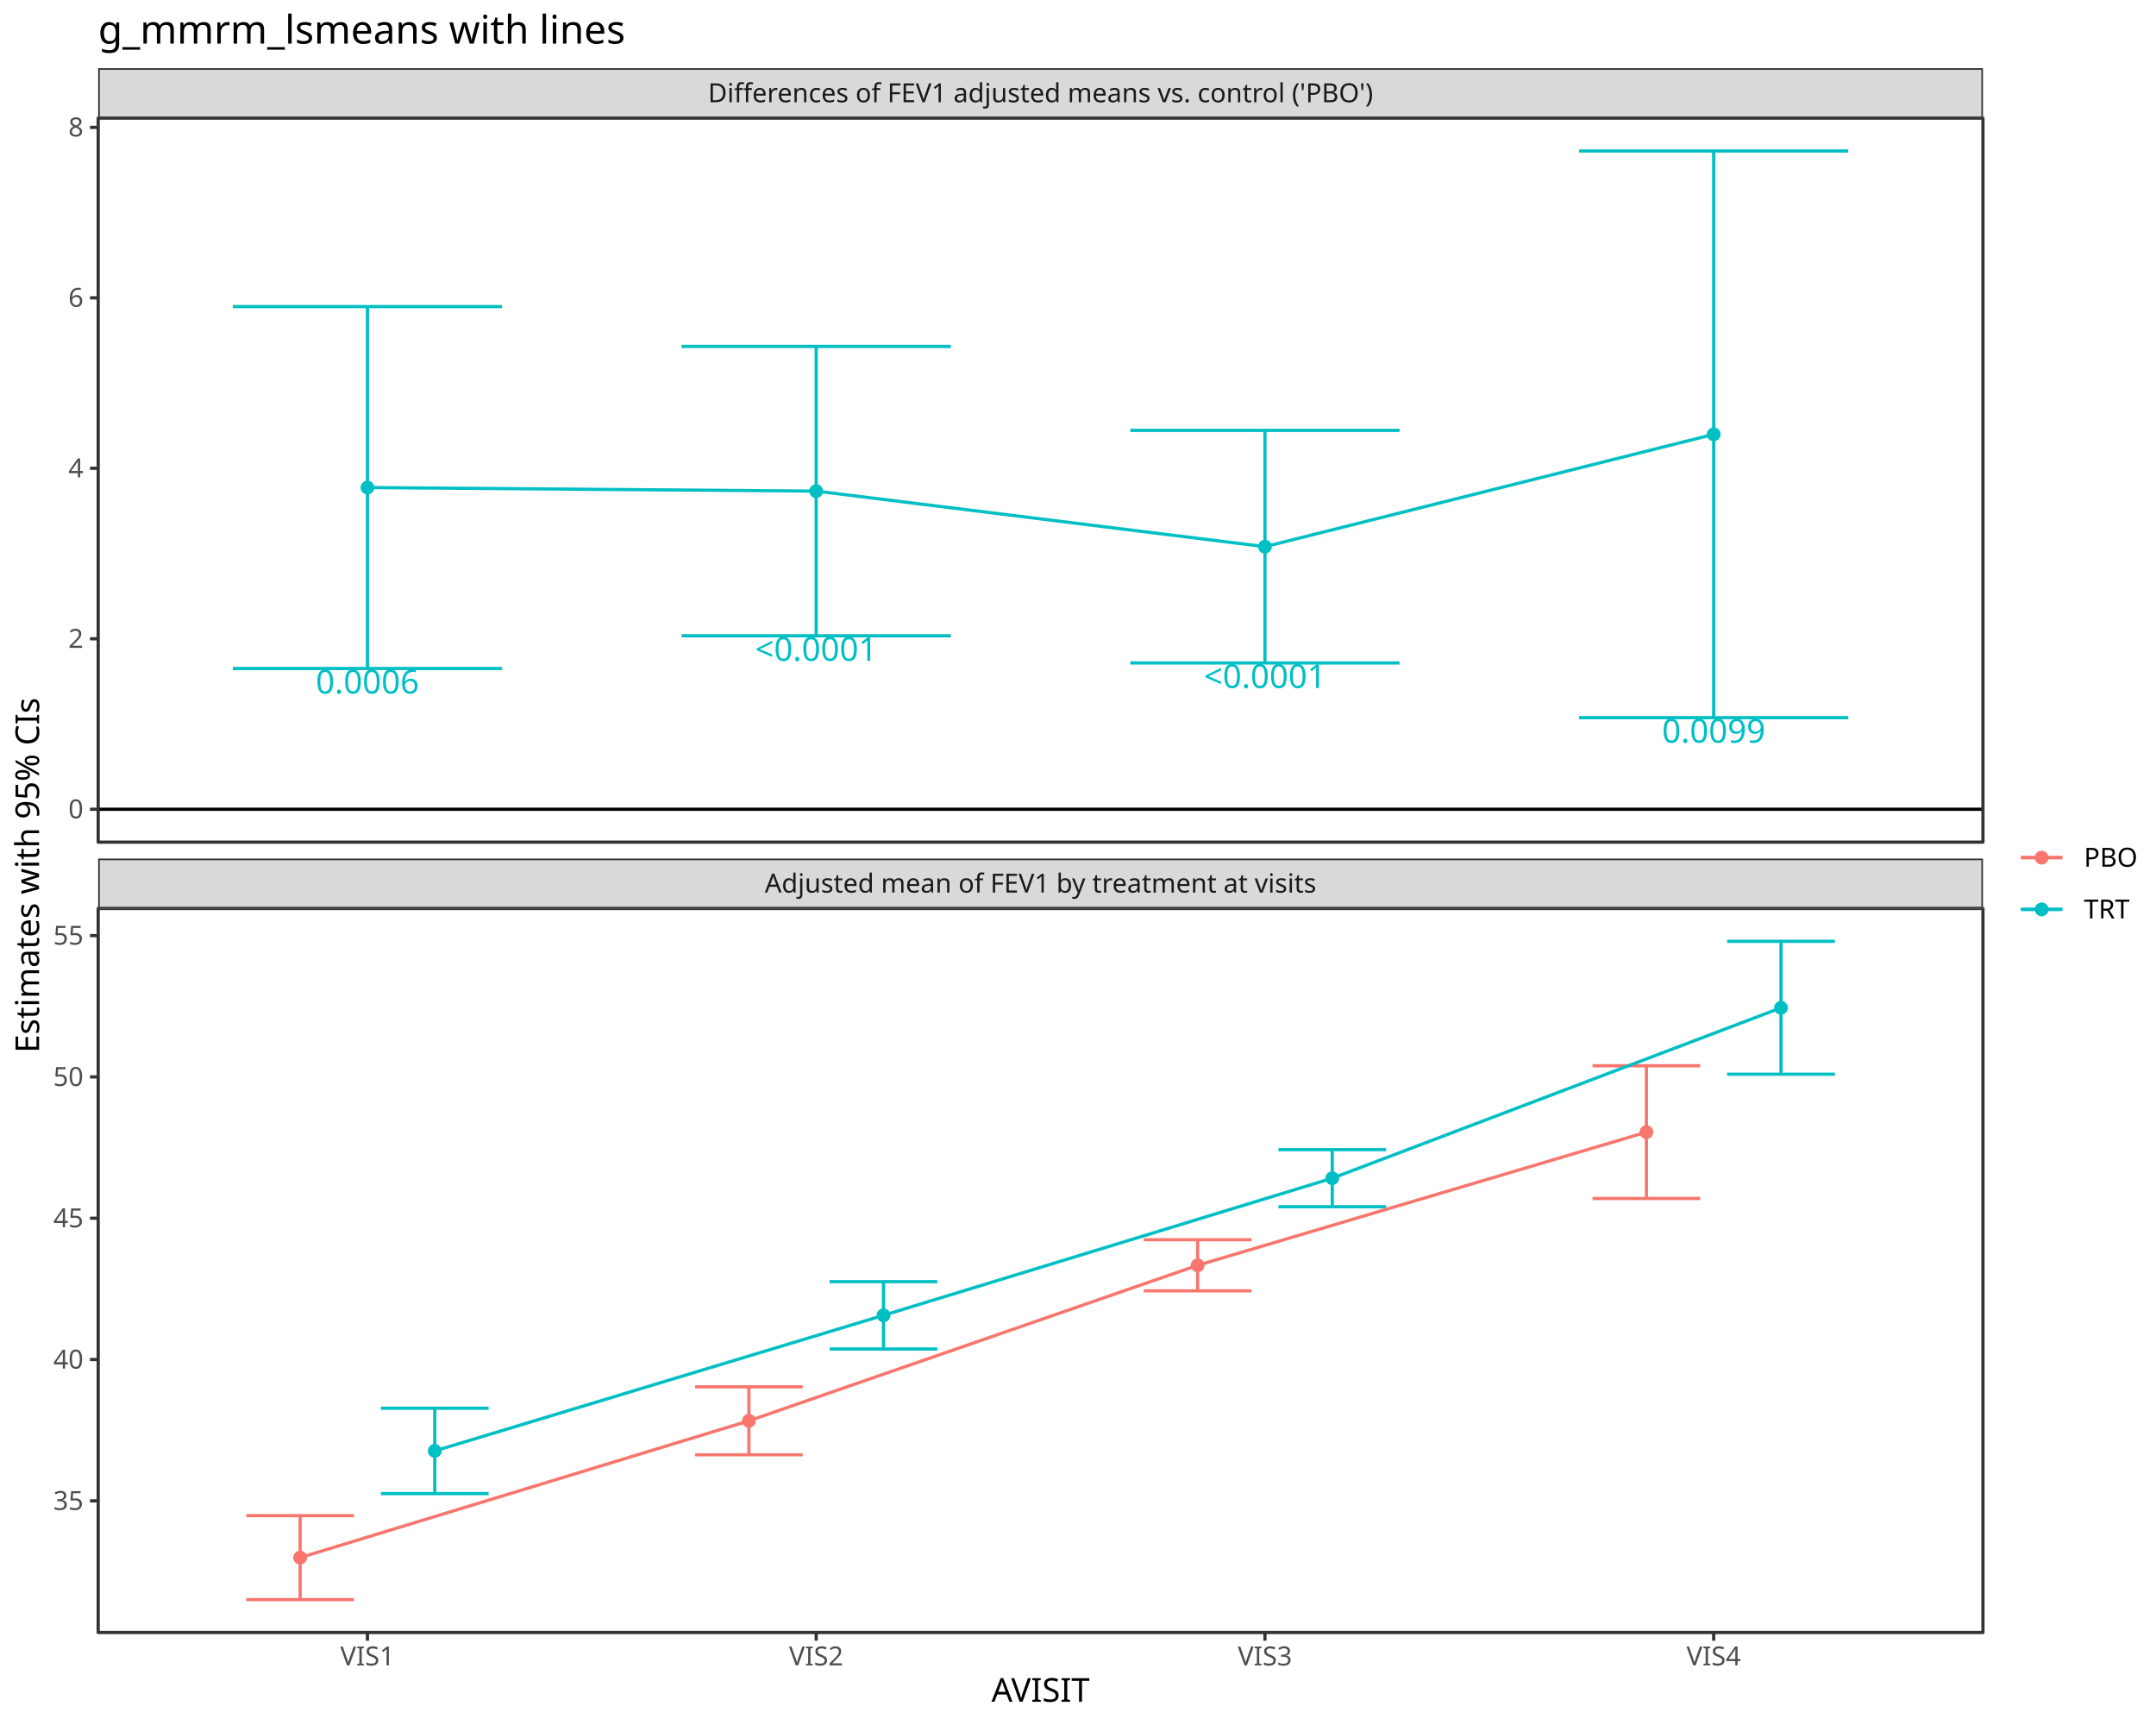
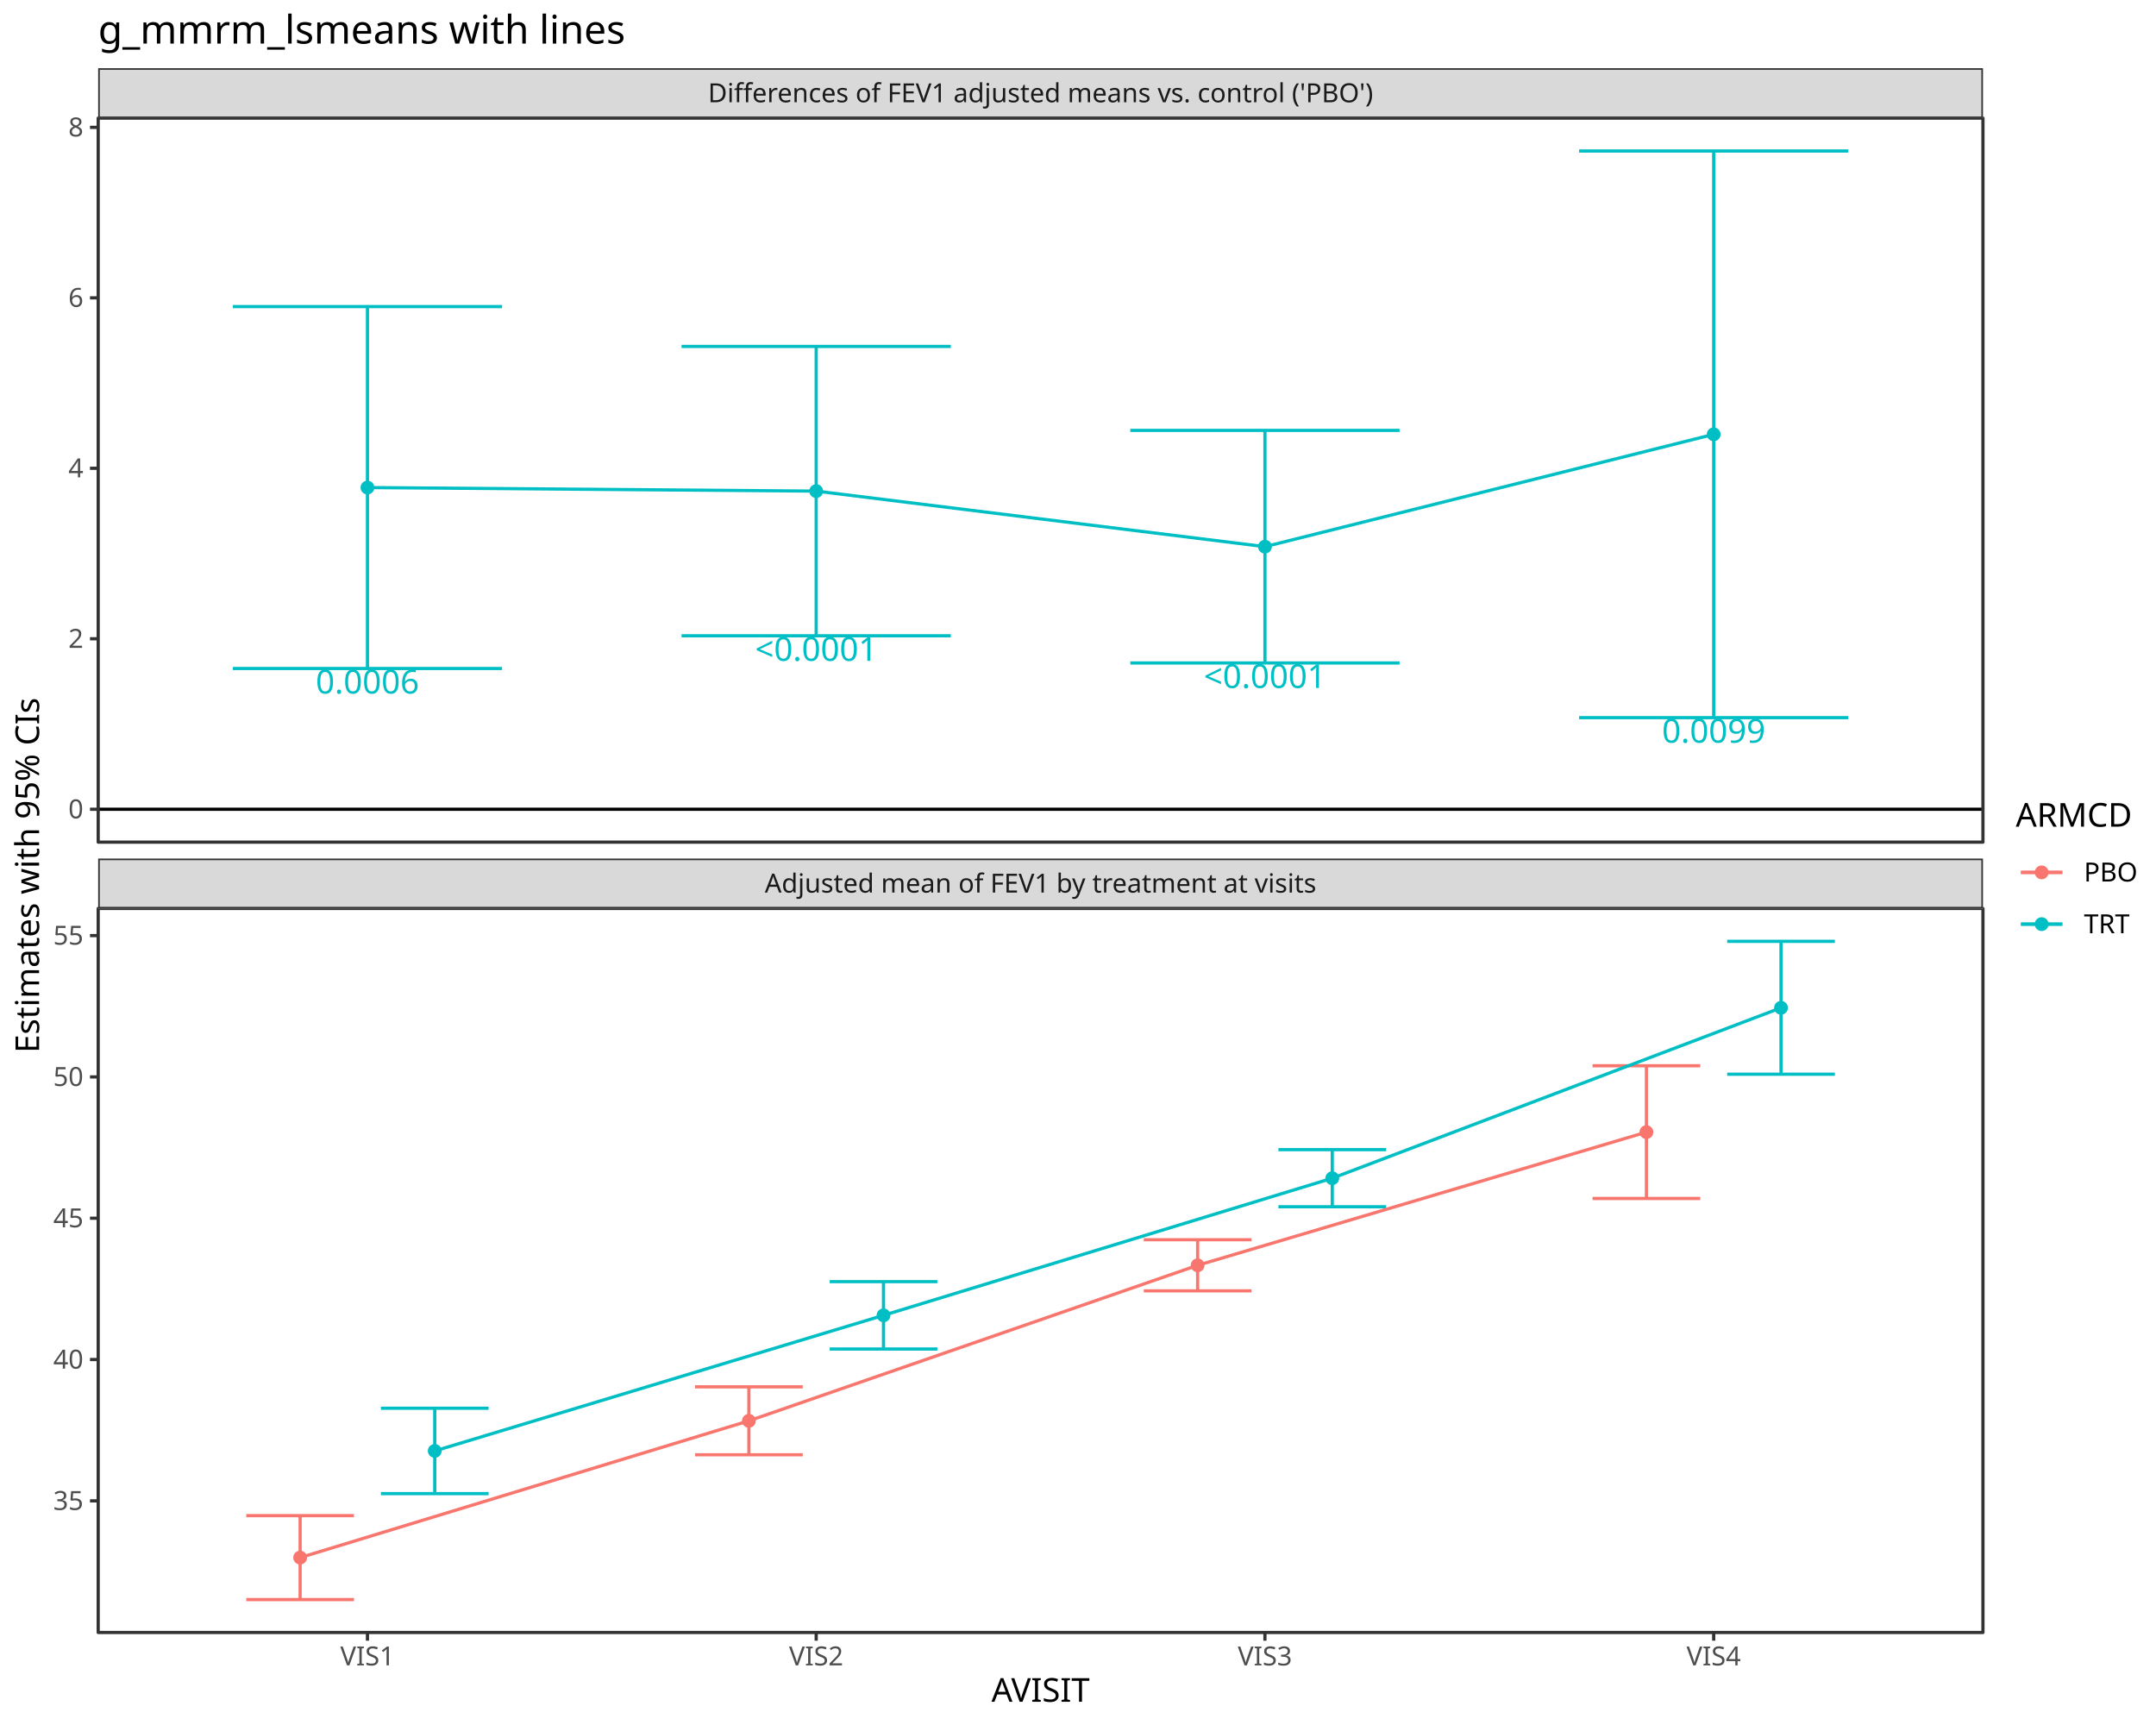
<svg xmlns="http://www.w3.org/2000/svg" class="svglite" data-engine-version="2.0" width="720.00pt" height="576.00pt" viewBox="0 0 720.00 576.00">
  <defs>
    <style type="text/css">
    .svglite line, .svglite polyline, .svglite polygon, .svglite path, .svglite rect, .svglite circle {
      fill: none;
      stroke: #000000;
      stroke-linecap: round;
      stroke-linejoin: round;
      stroke-miterlimit: 10.00;
    }
  </style>
  </defs>
  <rect width="100%" height="100%" style="stroke: none; fill: #FFFFFF;" />
  <defs>
    <clipPath id="cpMC4wMHw3MjAuMDB8MC4wMHw1NzYuMDA=">
      <rect x="0.00" y="0.00" width="720.00" height="576.00" />
    </clipPath>
  </defs>
  <g clip-path="url(#cpMC4wMHw3MjAuMDB8MC4wMHw1NzYuMDA=)">
    <rect x="0.00" y="0.00" width="720.00" height="576.00" style="stroke-width: 1.07; stroke: #FFFFFF; fill: #FFFFFF;" />
    <rect x="32.79" y="39.43" width="629.42" height="241.77" style="stroke-width: 1.07; stroke: none; fill: #FFFFFF;" />
    <polyline points="77.75,102.37 167.67,102.37 " style="stroke-width: 1.07; stroke: #00BFC4; stroke-linecap: butt;" />
    <polyline points="122.71,102.37 122.71,223.22 " style="stroke-width: 1.07; stroke: #00BFC4; stroke-linecap: butt;" />
    <polyline points="77.75,223.22 167.67,223.22 " style="stroke-width: 1.07; stroke: #00BFC4; stroke-linecap: butt;" />
    <polyline points="227.61,115.68 317.53,115.68 " style="stroke-width: 1.07; stroke: #00BFC4; stroke-linecap: butt;" />
    <polyline points="272.57,115.68 272.57,212.30 " style="stroke-width: 1.07; stroke: #00BFC4; stroke-linecap: butt;" />
    <polyline points="227.61,212.30 317.53,212.30 " style="stroke-width: 1.07; stroke: #00BFC4; stroke-linecap: butt;" />
    <polyline points="377.47,143.71 467.39,143.71 " style="stroke-width: 1.07; stroke: #00BFC4; stroke-linecap: butt;" />
    <polyline points="422.43,143.71 422.43,221.37 " style="stroke-width: 1.07; stroke: #00BFC4; stroke-linecap: butt;" />
    <polyline points="377.47,221.37 467.39,221.37 " style="stroke-width: 1.07; stroke: #00BFC4; stroke-linecap: butt;" />
    <polyline points="527.34,50.42 617.25,50.42 " style="stroke-width: 1.07; stroke: #00BFC4; stroke-linecap: butt;" />
    <polyline points="572.29,50.42 572.29,239.64 " style="stroke-width: 1.07; stroke: #00BFC4; stroke-linecap: butt;" />
    <polyline points="527.34,239.64 617.25,239.64 " style="stroke-width: 1.07; stroke: #00BFC4; stroke-linecap: butt;" />
    <circle cx="122.71" cy="162.80" r="1.95" style="stroke-width: 0.71; stroke: #00BFC4; fill: #00BFC4;" />
    <circle cx="272.57" cy="163.99" r="1.95" style="stroke-width: 0.71; stroke: #00BFC4; fill: #00BFC4;" />
    <circle cx="422.43" cy="182.54" r="1.95" style="stroke-width: 0.71; stroke: #00BFC4; fill: #00BFC4;" />
    <circle cx="572.29" cy="145.03" r="1.95" style="stroke-width: 0.71; stroke: #00BFC4; fill: #00BFC4;" />
    <polyline points="122.71,162.80 272.57,163.99 422.43,182.54 572.29,145.03 " style="stroke-width: 1.07; stroke: #00BFC4; stroke-linecap: butt;" />
    <line x1="32.79" y1="270.22" x2="662.21" y2="270.22" style="stroke-width: 1.07; stroke-linecap: butt;" />
    <text x="122.71" y="231.58" text-anchor="middle" style="font-size: 11.04px; fill: #00BFC4; font-family: sans;" textLength="33.77px" lengthAdjust="spacingAndGlyphs">0.0006</text>
    <text x="272.57" y="220.66" text-anchor="middle" style="font-size: 11.04px; fill: #00BFC4; font-family: sans;" textLength="40.22px" lengthAdjust="spacingAndGlyphs">&lt;0.0001</text>
    <text x="422.43" y="229.73" text-anchor="middle" style="font-size: 11.04px; fill: #00BFC4; font-family: sans;" textLength="40.22px" lengthAdjust="spacingAndGlyphs">&lt;0.0001</text>
    <text x="572.29" y="247.99" text-anchor="middle" style="font-size: 11.04px; fill: #00BFC4; font-family: sans;" textLength="33.77px" lengthAdjust="spacingAndGlyphs">0.0099</text>
    <rect x="32.79" y="39.43" width="629.42" height="241.77" style="stroke-width: 1.07; stroke: #333333;" />
    <rect x="32.79" y="303.34" width="629.42" height="241.77" style="stroke-width: 1.07; stroke: none; fill: #FFFFFF;" />
    <polyline points="82.25,506.09 118.21,506.09 " style="stroke-width: 1.07; stroke: #F8766D; stroke-linecap: butt;" />
    <polyline points="100.23,506.09 100.23,534.12 " style="stroke-width: 1.07; stroke: #F8766D; stroke-linecap: butt;" />
    <polyline points="82.25,534.12 118.21,534.12 " style="stroke-width: 1.07; stroke: #F8766D; stroke-linecap: butt;" />
    <polyline points="127.21,470.23 163.17,470.23 " style="stroke-width: 1.07; stroke: #00BFC4; stroke-linecap: butt;" />
    <polyline points="145.19,470.23 145.19,498.74 " style="stroke-width: 1.07; stroke: #00BFC4; stroke-linecap: butt;" />
    <polyline points="127.21,498.74 163.17,498.74 " style="stroke-width: 1.07; stroke: #00BFC4; stroke-linecap: butt;" />
    <polyline points="232.11,463.09 268.08,463.09 " style="stroke-width: 1.07; stroke: #F8766D; stroke-linecap: butt;" />
    <polyline points="250.09,463.09 250.09,485.77 " style="stroke-width: 1.07; stroke: #F8766D; stroke-linecap: butt;" />
    <polyline points="232.11,485.77 268.08,485.77 " style="stroke-width: 1.07; stroke: #F8766D; stroke-linecap: butt;" />
    <polyline points="277.07,427.96 313.03,427.96 " style="stroke-width: 1.07; stroke: #00BFC4; stroke-linecap: butt;" />
    <polyline points="295.05,427.96 295.05,450.45 " style="stroke-width: 1.07; stroke: #00BFC4; stroke-linecap: butt;" />
    <polyline points="277.07,450.45 313.03,450.45 " style="stroke-width: 1.07; stroke: #00BFC4; stroke-linecap: butt;" />
    <polyline points="381.97,413.96 417.94,413.96 " style="stroke-width: 1.07; stroke: #F8766D; stroke-linecap: butt;" />
    <polyline points="399.95,413.96 399.95,431.03 " style="stroke-width: 1.07; stroke: #F8766D; stroke-linecap: butt;" />
    <polyline points="381.97,431.03 417.94,431.03 " style="stroke-width: 1.07; stroke: #F8766D; stroke-linecap: butt;" />
    <polyline points="426.93,383.89 462.90,383.89 " style="stroke-width: 1.07; stroke: #00BFC4; stroke-linecap: butt;" />
    <polyline points="444.91,383.89 444.91,402.95 " style="stroke-width: 1.07; stroke: #00BFC4; stroke-linecap: butt;" />
    <polyline points="426.93,402.95 462.90,402.95 " style="stroke-width: 1.07; stroke: #00BFC4; stroke-linecap: butt;" />
    <polyline points="531.83,355.87 567.80,355.87 " style="stroke-width: 1.07; stroke: #F8766D; stroke-linecap: butt;" />
    <polyline points="549.82,355.87 549.82,400.18 " style="stroke-width: 1.07; stroke: #F8766D; stroke-linecap: butt;" />
    <polyline points="531.83,400.18 567.80,400.18 " style="stroke-width: 1.07; stroke: #F8766D; stroke-linecap: butt;" />
    <polyline points="576.79,314.33 612.76,314.33 " style="stroke-width: 1.07; stroke: #00BFC4; stroke-linecap: butt;" />
    <polyline points="594.77,314.33 594.77,358.70 " style="stroke-width: 1.07; stroke: #00BFC4; stroke-linecap: butt;" />
    <polyline points="576.79,358.70 612.76,358.70 " style="stroke-width: 1.07; stroke: #00BFC4; stroke-linecap: butt;" />
    <circle cx="100.23" cy="520.10" r="1.95" style="stroke-width: 0.71; stroke: #F8766D; fill: #F8766D;" />
    <circle cx="145.19" cy="484.48" r="1.95" style="stroke-width: 0.71; stroke: #00BFC4; fill: #00BFC4;" />
    <circle cx="250.09" cy="474.43" r="1.95" style="stroke-width: 0.71; stroke: #F8766D; fill: #F8766D;" />
    <circle cx="295.05" cy="439.20" r="1.95" style="stroke-width: 0.71; stroke: #00BFC4; fill: #00BFC4;" />
    <circle cx="399.95" cy="422.50" r="1.95" style="stroke-width: 0.71; stroke: #F8766D; fill: #F8766D;" />
    <circle cx="444.91" cy="393.42" r="1.95" style="stroke-width: 0.71; stroke: #00BFC4; fill: #00BFC4;" />
    <circle cx="549.82" cy="378.03" r="1.95" style="stroke-width: 0.71; stroke: #F8766D; fill: #F8766D;" />
    <circle cx="594.77" cy="336.52" r="1.95" style="stroke-width: 0.71; stroke: #00BFC4; fill: #00BFC4;" />
    <polyline points="100.23,520.10 250.09,474.43 399.95,422.50 549.82,378.03 " style="stroke-width: 1.07; stroke: #F8766D; stroke-linecap: butt;" />
    <polyline points="145.19,484.48 295.05,439.20 444.91,393.42 594.77,336.52 " style="stroke-width: 1.07; stroke: #00BFC4; stroke-linecap: butt;" />
    <rect x="32.79" y="303.34" width="629.42" height="241.77" style="stroke-width: 1.07; stroke: #333333;" />
  </g>
  <defs>
    <clipPath id="cpMzIuNzl8NjYyLjIxfDI4Ni42OXwzMDMuMzQ=">
      <rect x="32.79" y="286.69" width="629.42" height="16.65" />
    </clipPath>
  </defs>
  <g clip-path="url(#cpMzIuNzl8NjYyLjIxfDI4Ni42OXwzMDMuMzQ=)">
    <rect x="32.79" y="286.69" width="629.42" height="16.65" style="stroke-width: 1.07; stroke: #333333; fill: #D9D9D9;" />
    <text x="347.50" y="298.04" text-anchor="middle" style="font-size: 8.80px; fill: #1A1A1A; font-family: sans;" textLength="176.11px" lengthAdjust="spacingAndGlyphs">Adjusted mean of FEV1 by treatment at visits</text>
  </g>
  <g clip-path="url(#cpMC4wMHw3MjAuMDB8MC4wMHw1NzYuMDA=)">
</g>
  <defs>
    <clipPath id="cpMzIuNzl8NjYyLjIxfDIyLjc4fDM5LjQz">
      <rect x="32.79" y="22.78" width="629.42" height="16.65" />
    </clipPath>
  </defs>
  <g clip-path="url(#cpMzIuNzl8NjYyLjIxfDIyLjc4fDM5LjQz)">
    <rect x="32.79" y="22.78" width="629.42" height="16.65" style="stroke-width: 1.07; stroke: #333333; fill: #D9D9D9;" />
    <text x="347.50" y="34.14" text-anchor="middle" style="font-size: 8.80px; fill: #1A1A1A; font-family: sans;" textLength="216.15px" lengthAdjust="spacingAndGlyphs">Differences of FEV1 adjusted means vs. control ('PBO')</text>
  </g>
  <g clip-path="url(#cpMC4wMHw3MjAuMDB8MC4wMHw1NzYuMDA=)">
    <polyline points="122.71,547.85 122.71,545.11 " style="stroke-width: 1.07; stroke: #333333; stroke-linecap: butt;" />
    <polyline points="272.57,547.85 272.57,545.11 " style="stroke-width: 1.07; stroke: #333333; stroke-linecap: butt;" />
    <polyline points="422.43,547.85 422.43,545.11 " style="stroke-width: 1.07; stroke: #333333; stroke-linecap: butt;" />
    <polyline points="572.29,547.85 572.29,545.11 " style="stroke-width: 1.07; stroke: #333333; stroke-linecap: butt;" />
    <text x="122.71" y="556.10" text-anchor="middle" style="font-size: 8.80px; fill: #4D4D4D; font-family: sans;" textLength="19.08px" lengthAdjust="spacingAndGlyphs">VIS1</text>
    <text x="272.57" y="556.10" text-anchor="middle" style="font-size: 8.80px; fill: #4D4D4D; font-family: sans;" textLength="19.08px" lengthAdjust="spacingAndGlyphs">VIS2</text>
    <text x="422.43" y="556.10" text-anchor="middle" style="font-size: 8.80px; fill: #4D4D4D; font-family: sans;" textLength="19.08px" lengthAdjust="spacingAndGlyphs">VIS3</text>
    <text x="572.29" y="556.10" text-anchor="middle" style="font-size: 8.80px; fill: #4D4D4D; font-family: sans;" textLength="19.08px" lengthAdjust="spacingAndGlyphs">VIS4</text>
    <text x="27.86" y="273.25" text-anchor="end" style="font-size: 8.80px; fill: #4D4D4D; font-family: sans;" textLength="4.89px" lengthAdjust="spacingAndGlyphs">0</text>
    <text x="27.86" y="216.32" text-anchor="end" style="font-size: 8.80px; fill: #4D4D4D; font-family: sans;" textLength="4.89px" lengthAdjust="spacingAndGlyphs">2</text>
    <text x="27.86" y="159.40" text-anchor="end" style="font-size: 8.80px; fill: #4D4D4D; font-family: sans;" textLength="4.89px" lengthAdjust="spacingAndGlyphs">4</text>
    <text x="27.86" y="102.47" text-anchor="end" style="font-size: 8.80px; fill: #4D4D4D; font-family: sans;" textLength="4.89px" lengthAdjust="spacingAndGlyphs">6</text>
    <text x="27.86" y="45.55" text-anchor="end" style="font-size: 8.80px; fill: #4D4D4D; font-family: sans;" textLength="4.89px" lengthAdjust="spacingAndGlyphs">8</text>
    <polyline points="30.05,270.22 32.79,270.22 " style="stroke-width: 1.07; stroke: #333333; stroke-linecap: butt;" />
    <polyline points="30.05,213.29 32.79,213.29 " style="stroke-width: 1.07; stroke: #333333; stroke-linecap: butt;" />
    <polyline points="30.05,156.37 32.79,156.37 " style="stroke-width: 1.07; stroke: #333333; stroke-linecap: butt;" />
    <polyline points="30.05,99.45 32.79,99.45 " style="stroke-width: 1.07; stroke: #333333; stroke-linecap: butt;" />
    <polyline points="30.05,42.52 32.79,42.52 " style="stroke-width: 1.07; stroke: #333333; stroke-linecap: butt;" />
    <text x="27.86" y="504.19" text-anchor="end" style="font-size: 8.80px; fill: #4D4D4D; font-family: sans;" textLength="9.79px" lengthAdjust="spacingAndGlyphs">35</text>
    <text x="27.86" y="457.00" text-anchor="end" style="font-size: 8.80px; fill: #4D4D4D; font-family: sans;" textLength="9.79px" lengthAdjust="spacingAndGlyphs">40</text>
    <text x="27.86" y="409.81" text-anchor="end" style="font-size: 8.80px; fill: #4D4D4D; font-family: sans;" textLength="9.79px" lengthAdjust="spacingAndGlyphs">45</text>
    <text x="27.86" y="362.62" text-anchor="end" style="font-size: 8.80px; fill: #4D4D4D; font-family: sans;" textLength="9.79px" lengthAdjust="spacingAndGlyphs">50</text>
    <text x="27.86" y="315.43" text-anchor="end" style="font-size: 8.80px; fill: #4D4D4D; font-family: sans;" textLength="9.79px" lengthAdjust="spacingAndGlyphs">55</text>
    <polyline points="30.05,501.16 32.79,501.16 " style="stroke-width: 1.07; stroke: #333333; stroke-linecap: butt;" />
    <polyline points="30.05,453.97 32.79,453.97 " style="stroke-width: 1.07; stroke: #333333; stroke-linecap: butt;" />
    <polyline points="30.05,406.78 32.79,406.78 " style="stroke-width: 1.07; stroke: #333333; stroke-linecap: butt;" />
    <polyline points="30.05,359.59 32.79,359.59 " style="stroke-width: 1.07; stroke: #333333; stroke-linecap: butt;" />
    <polyline points="30.05,312.40 32.79,312.40 " style="stroke-width: 1.07; stroke: #333333; stroke-linecap: butt;" />
    <text x="347.50" y="568.24" text-anchor="middle" style="font-size: 11.00px; font-family: sans;" textLength="34.85px" lengthAdjust="spacingAndGlyphs">AVISIT</text>
    <text transform="translate(13.05,292.27) rotate(-90)" text-anchor="middle" style="font-size: 11.00px; font-family: sans;" textLength="115.56px" lengthAdjust="spacingAndGlyphs">Estimates with 95% CIs</text>
-     <rect x="673.17" y="272.25" width="41.35" height="40.04" style="stroke-width: 1.07; stroke: none; fill: #FFFFFF;" />
-     <rect x="673.17" y="277.73" width="17.28" height="17.28" style="stroke-width: 1.07; stroke: none; fill: #FFFFFF;" />
-     <line x1="674.90" y1="286.37" x2="688.72" y2="286.37" style="stroke-width: 1.07; stroke: #F8766D; stroke-linecap: butt;" />
-     <circle cx="681.81" cy="286.37" r="1.95" style="stroke-width: 0.71; stroke: #F8766D; fill: #F8766D;" />
-     <line x1="674.90" y1="286.37" x2="688.72" y2="286.37" style="stroke-width: 1.07; stroke: #F8766D; stroke-linecap: butt;" />
-     <rect x="673.17" y="295.01" width="17.28" height="17.28" style="stroke-width: 1.07; stroke: none; fill: #FFFFFF;" />
-     <line x1="674.90" y1="303.65" x2="688.72" y2="303.65" style="stroke-width: 1.07; stroke: #00BFC4; stroke-linecap: butt;" />
-     <circle cx="681.81" cy="303.65" r="1.95" style="stroke-width: 0.71; stroke: #00BFC4; fill: #00BFC4;" />
-     <line x1="674.90" y1="303.65" x2="688.72" y2="303.65" style="stroke-width: 1.07; stroke: #00BFC4; stroke-linecap: butt;" />
-     <text x="695.93" y="289.40" style="font-size: 8.80px; font-family: sans;" textLength="18.59px" lengthAdjust="spacingAndGlyphs">PBO</text>
-     <text x="695.93" y="306.68" style="font-size: 8.80px; font-family: sans;" textLength="17.11px" lengthAdjust="spacingAndGlyphs">TRT</text>
+     <rect x="673.17" y="267.33" width="41.35" height="49.89" style="stroke-width: 1.07; stroke: none; fill: #FFFFFF;" />
+     <text x="673.17" y="276.04" style="font-size: 11.00px; font-family: sans;" textLength="40.35px" lengthAdjust="spacingAndGlyphs">ARMCD</text>
+     <rect x="673.17" y="282.66" width="17.28" height="17.28" style="stroke-width: 1.07; stroke: none; fill: #FFFFFF;" />
+     <line x1="674.90" y1="291.30" x2="688.72" y2="291.30" style="stroke-width: 1.07; stroke: #F8766D; stroke-linecap: butt;" />
+     <circle cx="681.81" cy="291.30" r="1.95" style="stroke-width: 0.71; stroke: #F8766D; fill: #F8766D;" />
+     <line x1="674.90" y1="291.30" x2="688.72" y2="291.30" style="stroke-width: 1.07; stroke: #F8766D; stroke-linecap: butt;" />
+     <rect x="673.17" y="299.94" width="17.28" height="17.28" style="stroke-width: 1.07; stroke: none; fill: #FFFFFF;" />
+     <line x1="674.90" y1="308.58" x2="688.72" y2="308.58" style="stroke-width: 1.07; stroke: #00BFC4; stroke-linecap: butt;" />
+     <circle cx="681.81" cy="308.58" r="1.95" style="stroke-width: 0.71; stroke: #00BFC4; fill: #00BFC4;" />
+     <line x1="674.90" y1="308.58" x2="688.72" y2="308.58" style="stroke-width: 1.07; stroke: #00BFC4; stroke-linecap: butt;" />
+     <text x="695.93" y="294.33" style="font-size: 8.80px; font-family: sans;" textLength="18.59px" lengthAdjust="spacingAndGlyphs">PBO</text>
+     <text x="695.93" y="311.61" style="font-size: 8.80px; font-family: sans;" textLength="17.11px" lengthAdjust="spacingAndGlyphs">TRT</text>
    <text x="32.79" y="14.56" style="font-size: 13.20px; font-family: sans;" textLength="166.55px" lengthAdjust="spacingAndGlyphs">g_mmrm_lsmeans with lines</text>
  </g>
</svg>
